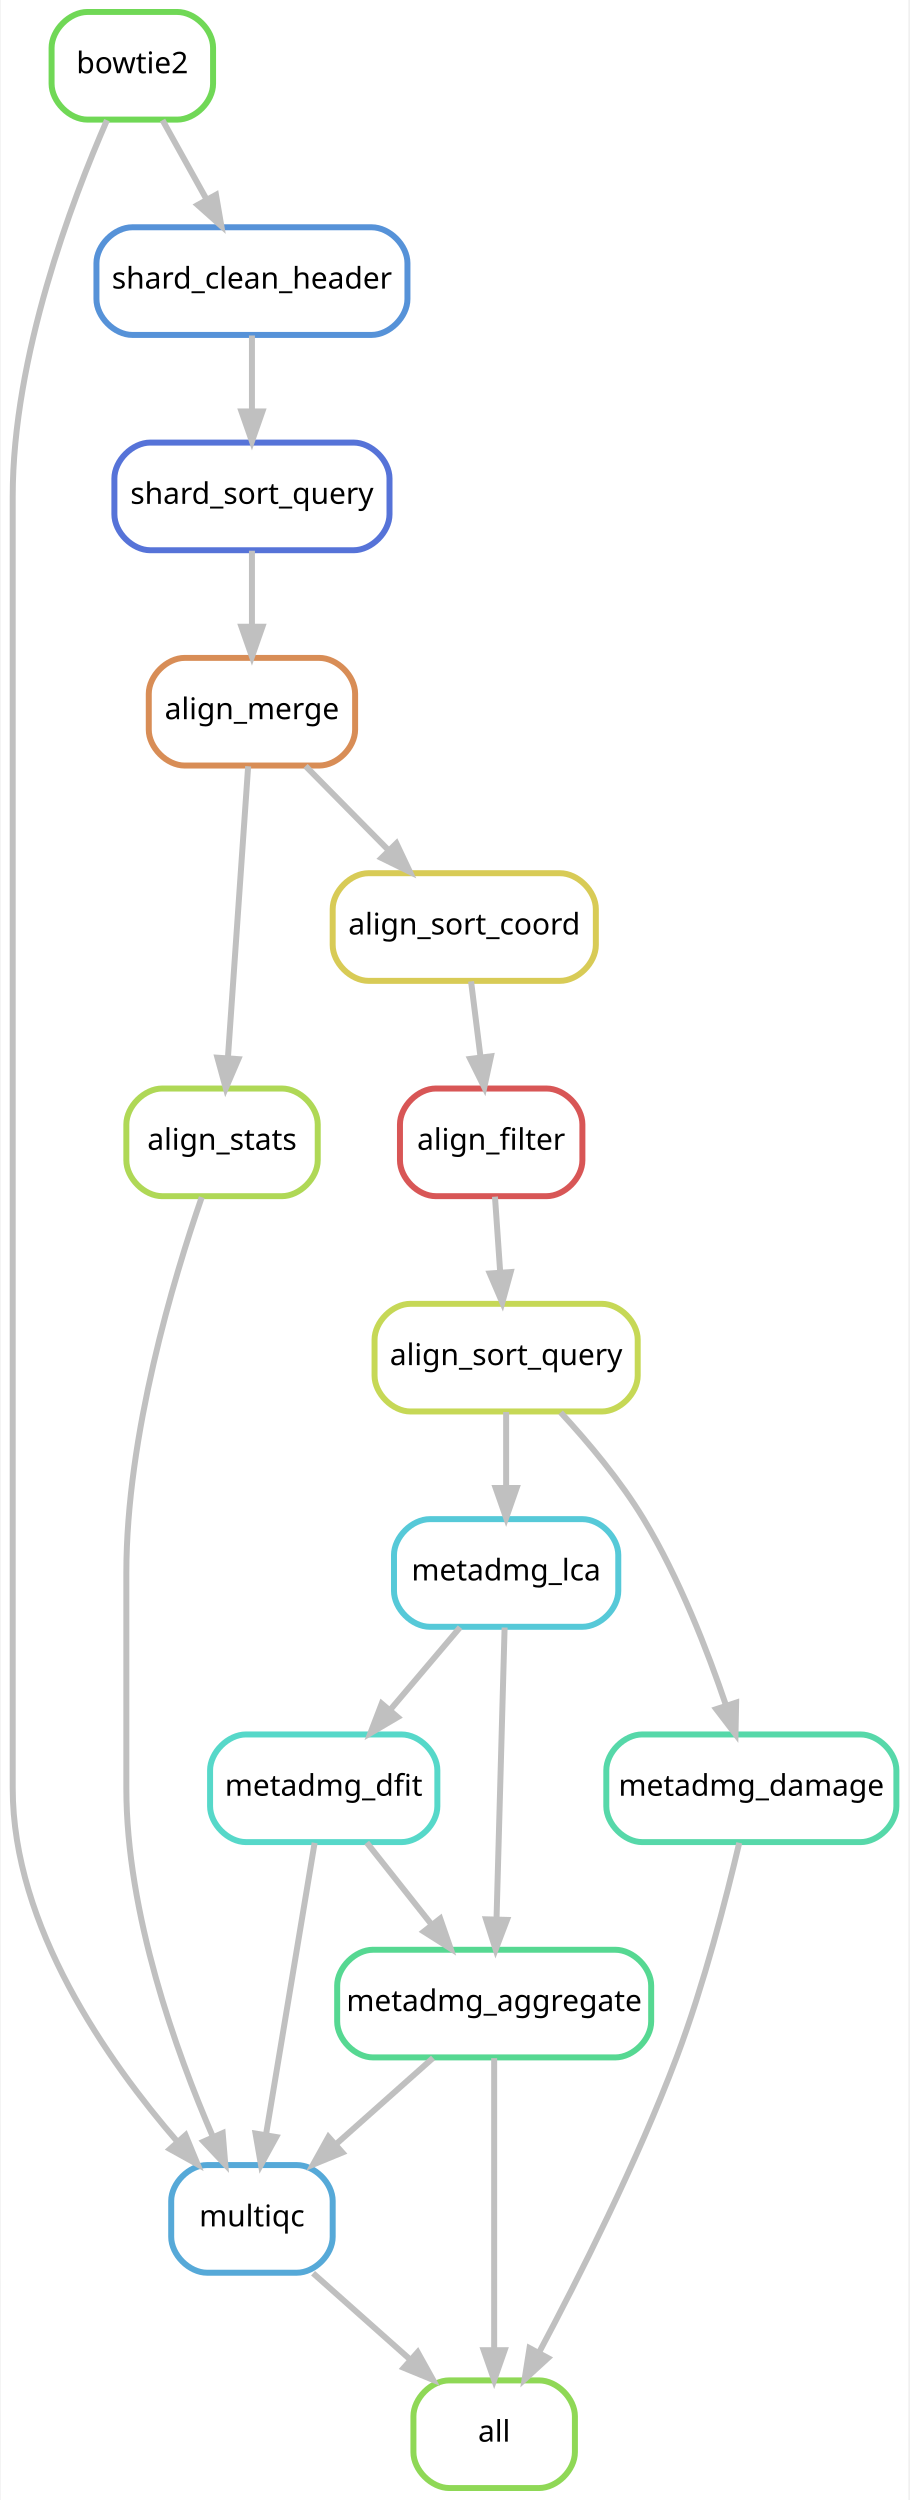
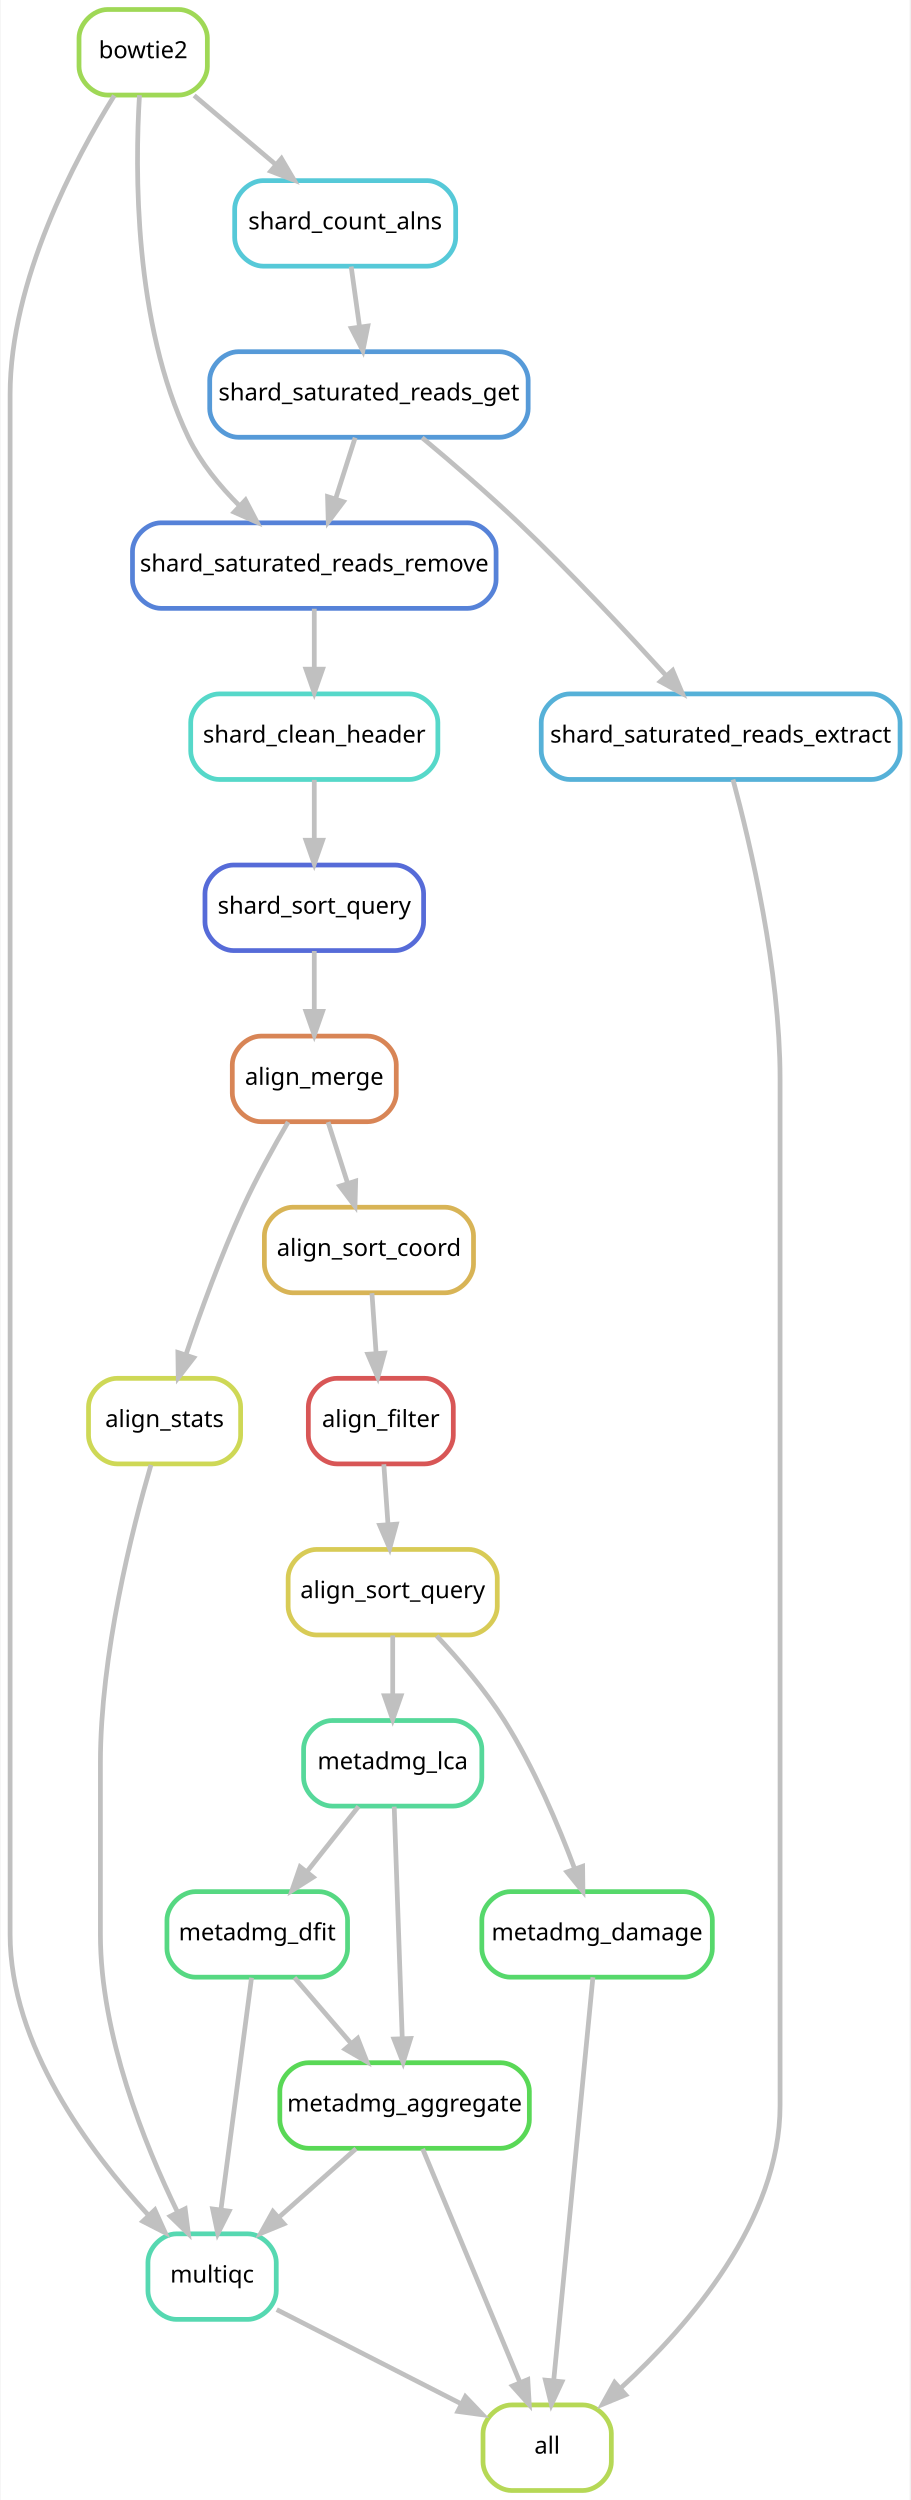
- <svg xmlns="http://www.w3.org/2000/svg" width="304pt" height="836pt" viewBox="0.00 0.00 303.50 836.00">
-   <g id="graph0" class="graph" transform="scale(1 1) rotate(0) translate(4 832)">
-     <polygon fill="#ffffff" stroke="transparent" points="-4,4 -4,-832 299.5,-832 299.5,4 -4,4" />
+ <svg xmlns="http://www.w3.org/2000/svg" width="383pt" height="1052pt" viewBox="0.00 0.00 382.50 1052.00">
+   <g id="graph0" class="graph" transform="scale(1 1) rotate(0) translate(4 1048)">
+     <polygon fill="#ffffff" stroke="transparent" points="-4,4 -4,-1048 378.5,-1048 378.5,4 -4,4" />
    <g id="node1" class="node">
-       <path fill="none" stroke="#8fd856" stroke-width="2" d="M176,-36C176,-36 146,-36 146,-36 140,-36 134,-30 134,-24 134,-24 134,-12 134,-12 134,-6 140,0 146,0 146,0 176,0 176,0 182,0 188,-6 188,-12 188,-12 188,-24 188,-24 188,-30 182,-36 176,-36" />
-       <text text-anchor="middle" x="161" y="-15.5" font-family="sans" font-size="10.00" fill="#000000">all</text>
+       <path fill="none" stroke="#b6d856" stroke-width="2" d="M241,-36C241,-36 211,-36 211,-36 205,-36 199,-30 199,-24 199,-24 199,-12 199,-12 199,-6 205,0 211,0 211,0 241,0 241,0 247,0 253,-6 253,-12 253,-12 253,-24 253,-24 253,-30 247,-36 241,-36" />
+       <text text-anchor="middle" x="226" y="-15.5" font-family="sans" font-size="10.00" fill="#000000">all</text>
    </g>
    <g id="node2" class="node">
-       <path fill="none" stroke="#56a9d8" stroke-width="2" d="M95,-108C95,-108 65,-108 65,-108 59,-108 53,-102 53,-96 53,-96 53,-84 53,-84 53,-78 59,-72 65,-72 65,-72 95,-72 95,-72 101,-72 107,-78 107,-84 107,-84 107,-96 107,-96 107,-102 101,-108 95,-108" />
-       <text text-anchor="middle" x="80" y="-87.5" font-family="sans" font-size="10.00" fill="#000000">multiqc</text>
+       <path fill="none" stroke="#56d8b1" stroke-width="2" d="M100,-108C100,-108 70,-108 70,-108 64,-108 58,-102 58,-96 58,-96 58,-84 58,-84 58,-78 64,-72 70,-72 70,-72 100,-72 100,-72 106,-72 112,-78 112,-84 112,-84 112,-96 112,-96 112,-102 106,-108 100,-108" />
+       <text text-anchor="middle" x="85" y="-87.5" font-family="sans" font-size="10.00" fill="#000000">multiqc</text>
+     </g>
+     <g id="edge4" class="edge">
+       <path fill="none" stroke="#c0c0c0" stroke-width="2" d="M112.186,-76.118C134.228,-64.862 165.493,-48.897 189.678,-36.547" />
+       <polygon fill="#c0c0c0" stroke="#c0c0c0" stroke-width="2" points="191.583,-39.505 198.897,-31.84 188.399,-33.27 191.583,-39.505" />
+     </g>
+     <g id="node3" class="node">
+       <path fill="none" stroke="#9fd856" stroke-width="2" d="M71,-1044C71,-1044 41,-1044 41,-1044 35,-1044 29,-1038 29,-1032 29,-1032 29,-1020 29,-1020 29,-1014 35,-1008 41,-1008 41,-1008 71,-1008 71,-1008 77,-1008 83,-1014 83,-1020 83,-1020 83,-1032 83,-1032 83,-1038 77,-1044 71,-1044" />
+       <text text-anchor="middle" x="56" y="-1023.5" font-family="sans" font-size="10.00" fill="#000000">bowtie2</text>
+     </g>
+     <g id="edge8" class="edge">
+       <path fill="none" stroke="#c0c0c0" stroke-width="2" d="M43.849,-1007.786C27.379,-981.287 0,-930.015 0,-882 0,-882 0,-882 0,-234 0,-187.497 33.281,-142.809 58.193,-115.872" />
+       <polygon fill="#c0c0c0" stroke="#c0c0c0" stroke-width="2" points="60.921,-118.084 65.286,-108.43 55.853,-113.254 60.921,-118.084" />
+     </g>
+     <g id="node8" class="node">
+       <path fill="none" stroke="#5682d8" stroke-width="2" d="M192.5,-828C192.5,-828 63.5,-828 63.5,-828 57.5,-828 51.5,-822 51.5,-816 51.5,-816 51.5,-804 51.5,-804 51.5,-798 57.5,-792 63.5,-792 63.5,-792 192.5,-792 192.5,-792 198.5,-792 204.5,-798 204.5,-804 204.5,-804 204.5,-816 204.5,-816 204.5,-822 198.5,-828 192.5,-828" />
+       <text text-anchor="middle" x="128" y="-807.5" font-family="sans" font-size="10.00" fill="#000000">shard_saturated_reads_remove</text>
+     </g>
+     <g id="edge14" class="edge">
+       <path fill="none" stroke="#c0c0c0" stroke-width="2" d="M54.445,-1007.946C52.543,-976.879 52.016,-912.02 75,-864 80.132,-853.278 88.258,-843.388 96.621,-835.083" />
+       <polygon fill="#c0c0c0" stroke="#c0c0c0" stroke-width="2" points="99.053,-837.6 103.961,-828.211 94.269,-832.49 99.053,-837.6" />
+     </g>
+     <g id="node10" class="node">
+       <path fill="none" stroke="#56c9d8" stroke-width="2" d="M175.5,-972C175.5,-972 106.5,-972 106.5,-972 100.5,-972 94.5,-966 94.5,-960 94.5,-960 94.5,-948 94.5,-948 94.5,-942 100.5,-936 106.5,-936 106.5,-936 175.5,-936 175.5,-936 181.5,-936 187.5,-942 187.5,-948 187.5,-948 187.5,-960 187.5,-960 187.5,-966 181.5,-972 175.5,-972" />
+       <text text-anchor="middle" x="141" y="-951.5" font-family="sans" font-size="10.00" fill="#000000">shard_count_alns</text>
+     </g>
+     <g id="edge16" class="edge">
+       <path fill="none" stroke="#c0c0c0" stroke-width="2" d="M77.449,-1007.831C87.818,-999.048 100.423,-988.371 111.665,-978.849" />
+       <polygon fill="#c0c0c0" stroke="#c0c0c0" stroke-width="2" points="114.189,-981.297 119.558,-972.163 109.665,-975.956 114.189,-981.297" />
+     </g>
+     <g id="node4" class="node">
+       <path fill="none" stroke="#ced856" stroke-width="2" d="M85,-468C85,-468 45,-468 45,-468 39,-468 33,-462 33,-456 33,-456 33,-444 33,-444 33,-438 39,-432 45,-432 45,-432 85,-432 85,-432 91,-432 97,-438 97,-444 97,-444 97,-456 97,-456 97,-462 91,-468 85,-468" />
+       <text text-anchor="middle" x="65" y="-447.5" font-family="sans" font-size="10.00" fill="#000000">align_stats</text>
+     </g>
+     <g id="edge5" class="edge">
+       <path fill="none" stroke="#c0c0c0" stroke-width="2" d="M59.274,-431.567C51.348,-404.376 38,-351.784 38,-306 38,-306 38,-306 38,-234 38,-191.656 56.593,-145.612 70.391,-117.273" />
+       <polygon fill="#c0c0c0" stroke="#c0c0c0" stroke-width="2" points="73.675,-118.53 75.032,-108.023 67.419,-115.391 73.675,-118.53" />
+     </g>
+     <g id="node5" class="node">
+       <path fill="none" stroke="#d88556" stroke-width="2" d="M150.5,-612C150.5,-612 105.5,-612 105.5,-612 99.5,-612 93.5,-606 93.5,-600 93.5,-600 93.5,-588 93.5,-588 93.5,-582 99.5,-576 105.5,-576 105.5,-576 150.5,-576 150.5,-576 156.5,-576 162.5,-582 162.5,-588 162.5,-588 162.5,-600 162.5,-600 162.5,-606 156.5,-612 150.5,-612" />
+       <text text-anchor="middle" x="128" y="-591.5" font-family="sans" font-size="10.00" fill="#000000">align_merge</text>
+     </g>
+     <g id="edge9" class="edge">
+       <path fill="none" stroke="#c0c0c0" stroke-width="2" d="M116.999,-575.873C110.98,-565.56 103.624,-552.287 98,-540 88.692,-519.666 80.064,-495.882 73.966,-477.872" />
+       <polygon fill="#c0c0c0" stroke="#c0c0c0" stroke-width="2" points="77.246,-476.644 70.766,-468.262 70.605,-478.856 77.246,-476.644" />
+     </g>
+     <g id="node15" class="node">
+       <path fill="none" stroke="#d8b456" stroke-width="2" d="M183,-540C183,-540 119,-540 119,-540 113,-540 107,-534 107,-528 107,-528 107,-516 107,-516 107,-510 113,-504 119,-504 119,-504 183,-504 183,-504 189,-504 195,-510 195,-516 195,-516 195,-528 195,-528 195,-534 189,-540 183,-540" />
+       <text text-anchor="middle" x="151" y="-519.5" font-family="sans" font-size="10.00" fill="#000000">align_sort_coord</text>
+     </g>
+     <g id="edge21" class="edge">
+       <path fill="none" stroke="#c0c0c0" stroke-width="2" d="M133.804,-575.831C136.291,-568.046 139.253,-558.773 142.012,-550.135" />
+       <polygon fill="#c0c0c0" stroke="#c0c0c0" stroke-width="2" points="145.409,-551.004 145.118,-540.413 138.741,-548.874 145.409,-551.004" />
+     </g>
+     <g id="node6" class="node">
+       <path fill="none" stroke="#566bd8" stroke-width="2" d="M162,-684C162,-684 94,-684 94,-684 88,-684 82,-678 82,-672 82,-672 82,-660 82,-660 82,-654 88,-648 94,-648 94,-648 162,-648 162,-648 168,-648 174,-654 174,-660 174,-660 174,-672 174,-672 174,-678 168,-684 162,-684" />
+       <text text-anchor="middle" x="128" y="-663.5" font-family="sans" font-size="10.00" fill="#000000">shard_sort_query</text>
+     </g>
+     <g id="edge10" class="edge">
+       <path fill="none" stroke="#c0c0c0" stroke-width="2" d="M128,-647.831C128,-640.131 128,-630.974 128,-622.417" />
+       <polygon fill="#c0c0c0" stroke="#c0c0c0" stroke-width="2" points="131.5,-622.413 128,-612.413 124.5,-622.413 131.5,-622.413" />
+     </g>
+     <g id="node7" class="node">
+       <path fill="none" stroke="#56d8c9" stroke-width="2" d="M168,-756C168,-756 88,-756 88,-756 82,-756 76,-750 76,-744 76,-744 76,-732 76,-732 76,-726 82,-720 88,-720 88,-720 168,-720 168,-720 174,-720 180,-726 180,-732 180,-732 180,-744 180,-744 180,-750 174,-756 168,-756" />
+       <text text-anchor="middle" x="128" y="-735.5" font-family="sans" font-size="10.00" fill="#000000">shard_clean_header</text>
+     </g>
+     <g id="edge11" class="edge">
+       <path fill="none" stroke="#c0c0c0" stroke-width="2" d="M128,-719.831C128,-712.131 128,-702.974 128,-694.417" />
+       <polygon fill="#c0c0c0" stroke="#c0c0c0" stroke-width="2" points="131.5,-694.413 128,-684.413 124.5,-694.413 131.5,-694.413" />
+     </g>
+     <g id="edge12" class="edge">
+       <path fill="none" stroke="#c0c0c0" stroke-width="2" d="M128,-791.831C128,-784.131 128,-774.974 128,-766.417" />
+       <polygon fill="#c0c0c0" stroke="#c0c0c0" stroke-width="2" points="131.5,-766.413 128,-756.413 124.5,-766.413 131.5,-766.413" />
+     </g>
+     <g id="node9" class="node">
+       <path fill="none" stroke="#569ad8" stroke-width="2" d="M206,-900C206,-900 96,-900 96,-900 90,-900 84,-894 84,-888 84,-888 84,-876 84,-876 84,-870 90,-864 96,-864 96,-864 206,-864 206,-864 212,-864 218,-870 218,-876 218,-876 218,-888 218,-888 218,-894 212,-900 206,-900" />
+       <text text-anchor="middle" x="151" y="-879.5" font-family="sans" font-size="10.00" fill="#000000">shard_saturated_reads_get</text>
+     </g>
+     <g id="edge13" class="edge">
+       <path fill="none" stroke="#c0c0c0" stroke-width="2" d="M145.196,-863.831C142.709,-856.046 139.747,-846.773 136.988,-838.135" />
+       <polygon fill="#c0c0c0" stroke="#c0c0c0" stroke-width="2" points="140.259,-836.874 133.882,-828.413 133.591,-839.004 140.259,-836.874" />
+     </g>
+     <g id="node17" class="node">
+       <path fill="none" stroke="#56b1d8" stroke-width="2" d="M362.5,-756C362.5,-756 235.5,-756 235.5,-756 229.5,-756 223.5,-750 223.5,-744 223.5,-744 223.5,-732 223.5,-732 223.5,-726 229.5,-720 235.5,-720 235.5,-720 362.5,-720 362.5,-720 368.5,-720 374.5,-726 374.5,-732 374.5,-732 374.5,-744 374.5,-744 374.5,-750 368.5,-756 362.5,-756" />
+       <text text-anchor="middle" x="299" y="-735.5" font-family="sans" font-size="10.00" fill="#000000">shard_saturated_reads_extract</text>
+     </g>
+     <g id="edge24" class="edge">
+       <path fill="none" stroke="#c0c0c0" stroke-width="2" d="M173.367,-863.809C185.638,-853.588 200.964,-840.422 214,-828 235.919,-807.113 259.454,-781.96 276.189,-763.561" />
+       <polygon fill="#c0c0c0" stroke="#c0c0c0" stroke-width="2" points="278.806,-765.885 282.92,-756.121 273.616,-761.188 278.806,-765.885" />
+     </g>
+     <g id="edge15" class="edge">
+       <path fill="none" stroke="#c0c0c0" stroke-width="2" d="M143.523,-935.831C144.593,-928.131 145.865,-918.974 147.053,-910.417" />
+       <polygon fill="#c0c0c0" stroke="#c0c0c0" stroke-width="2" points="150.534,-910.8 148.443,-900.413 143.6,-909.837 150.534,-910.8" />
+     </g>
+     <g id="node11" class="node">
+       <path fill="none" stroke="#56d882" stroke-width="2" d="M130,-252C130,-252 78,-252 78,-252 72,-252 66,-246 66,-240 66,-240 66,-228 66,-228 66,-222 72,-216 78,-216 78,-216 130,-216 130,-216 136,-216 142,-222 142,-228 142,-228 142,-240 142,-240 142,-246 136,-252 130,-252" />
+       <text text-anchor="middle" x="104" y="-231.5" font-family="sans" font-size="10.00" fill="#000000">metadmg_dfit</text>
+     </g>
+     <g id="edge6" class="edge">
+       <path fill="none" stroke="#c0c0c0" stroke-width="2" d="M101.594,-215.762C98.353,-191.201 92.553,-147.247 88.741,-118.354" />
+       <polygon fill="#c0c0c0" stroke="#c0c0c0" stroke-width="2" points="92.165,-117.546 87.387,-108.09 85.225,-118.462 92.165,-117.546" />
+     </g>
+     <g id="node16" class="node">
+       <path fill="none" stroke="#59d856" stroke-width="2" d="M206.5,-180C206.5,-180 125.5,-180 125.5,-180 119.5,-180 113.5,-174 113.5,-168 113.5,-168 113.5,-156 113.5,-156 113.5,-150 119.5,-144 125.5,-144 125.5,-144 206.5,-144 206.5,-144 212.5,-144 218.5,-150 218.5,-156 218.5,-156 218.5,-168 218.5,-168 218.5,-174 212.5,-180 206.5,-180" />
+       <text text-anchor="middle" x="166" y="-159.5" font-family="sans" font-size="10.00" fill="#000000">metadmg_aggregate</text>
+     </g>
+     <g id="edge23" class="edge">
+       <path fill="none" stroke="#c0c0c0" stroke-width="2" d="M119.645,-215.831C126.859,-207.454 135.557,-197.353 143.46,-188.175" />
+       <polygon fill="#c0c0c0" stroke="#c0c0c0" stroke-width="2" points="146.271,-190.275 150.144,-180.413 140.967,-185.707 146.271,-190.275" />
+     </g>
+     <g id="node12" class="node">
+       <path fill="none" stroke="#56d89a" stroke-width="2" d="M186.5,-324C186.5,-324 135.5,-324 135.5,-324 129.5,-324 123.5,-318 123.5,-312 123.5,-312 123.5,-300 123.5,-300 123.5,-294 129.5,-288 135.5,-288 135.5,-288 186.5,-288 186.5,-288 192.5,-288 198.5,-294 198.5,-300 198.5,-300 198.5,-312 198.5,-312 198.5,-318 192.5,-324 186.5,-324" />
+       <text text-anchor="middle" x="161" y="-303.5" font-family="sans" font-size="10.00" fill="#000000">metadmg_lca</text>
+     </g>
+     <g id="edge17" class="edge">
+       <path fill="none" stroke="#c0c0c0" stroke-width="2" d="M146.617,-287.831C140.051,-279.539 132.149,-269.557 124.942,-260.453" />
+       <polygon fill="#c0c0c0" stroke="#c0c0c0" stroke-width="2" points="127.528,-258.081 118.577,-252.413 122.04,-262.426 127.528,-258.081" />
+     </g>
+     <g id="edge22" class="edge">
+       <path fill="none" stroke="#c0c0c0" stroke-width="2" d="M161.633,-287.762C162.486,-263.201 164.012,-219.247 165.016,-190.354" />
+       <polygon fill="#c0c0c0" stroke="#c0c0c0" stroke-width="2" points="168.523,-190.205 165.372,-180.09 161.527,-189.962 168.523,-190.205" />
+     </g>
+     <g id="node13" class="node">
+       <path fill="none" stroke="#d8cb56" stroke-width="2" d="M193,-396C193,-396 129,-396 129,-396 123,-396 117,-390 117,-384 117,-384 117,-372 117,-372 117,-366 123,-360 129,-360 129,-360 193,-360 193,-360 199,-360 205,-366 205,-372 205,-372 205,-384 205,-384 205,-390 199,-396 193,-396" />
+       <text text-anchor="middle" x="161" y="-375.5" font-family="sans" font-size="10.00" fill="#000000">align_sort_query</text>
+     </g>
+     <g id="edge18" class="edge">
+       <path fill="none" stroke="#c0c0c0" stroke-width="2" d="M161,-359.831C161,-352.131 161,-342.974 161,-334.417" />
+       <polygon fill="#c0c0c0" stroke="#c0c0c0" stroke-width="2" points="164.5,-334.413 161,-324.413 157.5,-334.413 164.5,-334.413" />
+     </g>
+     <g id="node18" class="node">
+       <path fill="none" stroke="#56d86b" stroke-width="2" d="M283.5,-252C283.5,-252 210.5,-252 210.5,-252 204.5,-252 198.5,-246 198.5,-240 198.5,-240 198.5,-228 198.5,-228 198.5,-222 204.5,-216 210.5,-216 210.5,-216 283.5,-216 283.5,-216 289.5,-216 295.5,-222 295.5,-228 295.5,-228 295.5,-240 295.5,-240 295.5,-246 289.5,-252 283.5,-252" />
+       <text text-anchor="middle" x="247" y="-231.5" font-family="sans" font-size="10.00" fill="#000000">metadmg_damage</text>
+     </g>
+     <g id="edge25" class="edge">
+       <path fill="none" stroke="#c0c0c0" stroke-width="2" d="M179.504,-359.646C188.859,-349.692 199.913,-336.826 208,-324 220.415,-304.311 230.69,-279.989 237.572,-261.595" />
+       <polygon fill="#c0c0c0" stroke="#c0c0c0" stroke-width="2" points="240.914,-262.647 241.038,-252.053 234.334,-260.257 240.914,-262.647" />
+     </g>
+     <g id="node14" class="node">
+       <path fill="none" stroke="#d85656" stroke-width="2" d="M174.5,-468C174.5,-468 137.5,-468 137.5,-468 131.5,-468 125.5,-462 125.5,-456 125.5,-456 125.5,-444 125.5,-444 125.5,-438 131.5,-432 137.5,-432 137.5,-432 174.5,-432 174.5,-432 180.5,-432 186.5,-438 186.5,-444 186.5,-444 186.5,-456 186.5,-456 186.5,-462 180.5,-468 174.5,-468" />
+       <text text-anchor="middle" x="156" y="-447.5" font-family="sans" font-size="10.00" fill="#000000">align_filter</text>
+     </g>
+     <g id="edge19" class="edge">
+       <path fill="none" stroke="#c0c0c0" stroke-width="2" d="M157.262,-431.831C157.797,-424.131 158.432,-414.974 159.027,-406.417" />
+       <polygon fill="#c0c0c0" stroke="#c0c0c0" stroke-width="2" points="162.52,-406.632 159.721,-396.413 155.537,-406.147 162.52,-406.632" />
+     </g>
+     <g id="edge20" class="edge">
+       <path fill="none" stroke="#c0c0c0" stroke-width="2" d="M152.262,-503.831C152.797,-496.131 153.432,-486.974 154.027,-478.417" />
+       <polygon fill="#c0c0c0" stroke="#c0c0c0" stroke-width="2" points="157.52,-478.632 154.721,-468.413 150.537,-478.147 157.52,-478.632" />
    </g>
    <g id="edge2" class="edge">
-       <path fill="none" stroke="#c0c0c0" stroke-width="2" d="M100.44,-71.831C110.32,-63.048 122.332,-52.371 133.045,-42.849" />
-       <polygon fill="#c0c0c0" stroke="#c0c0c0" stroke-width="2" points="135.418,-45.422 140.567,-36.163 130.767,-40.191 135.418,-45.422" />
-     </g>
-     <g id="node3" class="node">
-       <path fill="none" stroke="#70d856" stroke-width="2" d="M55,-828C55,-828 25,-828 25,-828 19,-828 13,-822 13,-816 13,-816 13,-804 13,-804 13,-798 19,-792 25,-792 25,-792 55,-792 55,-792 61,-792 67,-798 67,-804 67,-804 67,-816 67,-816 67,-822 61,-828 55,-828" />
-       <text text-anchor="middle" x="40" y="-807.5" font-family="sans" font-size="10.00" fill="#000000">bowtie2</text>
-     </g>
-     <g id="edge6" class="edge">
-       <path fill="none" stroke="#c0c0c0" stroke-width="2" d="M31.517,-791.81C19.775,-764.922 0,-712.704 0,-666 0,-666 0,-666 0,-234 0,-187.928 31.68,-142.816 55.169,-115.701" />
-       <polygon fill="#c0c0c0" stroke="#c0c0c0" stroke-width="2" points="57.803,-118.007 61.847,-108.214 52.578,-113.347 57.803,-118.007" />
-     </g>
-     <g id="node7" class="node">
-       <path fill="none" stroke="#5692d8" stroke-width="2" d="M120,-756C120,-756 40,-756 40,-756 34,-756 28,-750 28,-744 28,-744 28,-732 28,-732 28,-726 34,-720 40,-720 40,-720 120,-720 120,-720 126,-720 132,-726 132,-732 132,-732 132,-744 132,-744 132,-750 126,-756 120,-756" />
-       <text text-anchor="middle" x="80" y="-735.5" font-family="sans" font-size="10.00" fill="#000000">shard_clean_header</text>
-     </g>
-     <g id="edge11" class="edge">
-       <path fill="none" stroke="#c0c0c0" stroke-width="2" d="M50.094,-791.831C54.56,-783.793 59.907,-774.167 64.838,-765.292" />
-       <polygon fill="#c0c0c0" stroke="#c0c0c0" stroke-width="2" points="67.974,-766.855 69.77,-756.413 61.854,-763.455 67.974,-766.855" />
-     </g>
-     <g id="node4" class="node">
-       <path fill="none" stroke="#afd856" stroke-width="2" d="M90,-468C90,-468 50,-468 50,-468 44,-468 38,-462 38,-456 38,-456 38,-444 38,-444 38,-438 44,-432 50,-432 50,-432 90,-432 90,-432 96,-432 102,-438 102,-444 102,-444 102,-456 102,-456 102,-462 96,-468 90,-468" />
-       <text text-anchor="middle" x="70" y="-447.5" font-family="sans" font-size="10.00" fill="#000000">align_stats</text>
+       <path fill="none" stroke="#c0c0c0" stroke-width="2" d="M173.599,-143.762C183.923,-118.985 202.47,-74.471 214.502,-45.594" />
+       <polygon fill="#c0c0c0" stroke="#c0c0c0" stroke-width="2" points="217.847,-46.667 218.463,-36.09 211.386,-43.974 217.847,-46.667" />
    </g>
    <g id="edge7" class="edge">
-       <path fill="none" stroke="#c0c0c0" stroke-width="2" d="M63.214,-431.65C53.82,-404.562 38,-352.098 38,-306 38,-306 38,-306 38,-234 38,-192.069 54.615,-145.918 66.945,-117.444" />
-       <polygon fill="#c0c0c0" stroke="#c0c0c0" stroke-width="2" points="70.215,-118.703 71.093,-108.145 63.822,-115.851 70.215,-118.703" />
-     </g>
-     <g id="node5" class="node">
-       <path fill="none" stroke="#d88d56" stroke-width="2" d="M102.5,-612C102.5,-612 57.5,-612 57.5,-612 51.5,-612 45.5,-606 45.5,-600 45.5,-600 45.5,-588 45.5,-588 45.5,-582 51.5,-576 57.5,-576 57.5,-576 102.5,-576 102.5,-576 108.5,-576 114.5,-582 114.5,-588 114.5,-588 114.5,-600 114.5,-600 114.5,-606 108.5,-612 102.5,-612" />
-       <text text-anchor="middle" x="80" y="-591.5" font-family="sans" font-size="10.00" fill="#000000">align_merge</text>
-     </g>
-     <g id="edge8" class="edge">
-       <path fill="none" stroke="#c0c0c0" stroke-width="2" d="M78.734,-575.762C77.028,-551.201 73.975,-507.247 71.969,-478.354" />
-       <polygon fill="#c0c0c0" stroke="#c0c0c0" stroke-width="2" points="75.441,-477.823 71.256,-468.09 68.457,-478.308 75.441,-477.823" />
-     </g>
-     <g id="node12" class="node">
-       <path fill="none" stroke="#d8cb56" stroke-width="2" d="M183,-540C183,-540 119,-540 119,-540 113,-540 107,-534 107,-528 107,-528 107,-516 107,-516 107,-510 113,-504 119,-504 119,-504 183,-504 183,-504 189,-504 195,-510 195,-516 195,-516 195,-528 195,-528 195,-534 189,-540 183,-540" />
-       <text text-anchor="middle" x="151" y="-519.5" font-family="sans" font-size="10.00" fill="#000000">align_sort_coord</text>
-     </g>
-     <g id="edge16" class="edge">
-       <path fill="none" stroke="#c0c0c0" stroke-width="2" d="M97.916,-575.831C106.344,-567.285 116.541,-556.944 125.736,-547.62" />
-       <polygon fill="#c0c0c0" stroke="#c0c0c0" stroke-width="2" points="128.313,-549.991 132.843,-540.413 123.329,-545.076 128.313,-549.991" />
-     </g>
-     <g id="node6" class="node">
-       <path fill="none" stroke="#5673d8" stroke-width="2" d="M114,-684C114,-684 46,-684 46,-684 40,-684 34,-678 34,-672 34,-672 34,-660 34,-660 34,-654 40,-648 46,-648 46,-648 114,-648 114,-648 120,-648 126,-654 126,-660 126,-660 126,-672 126,-672 126,-678 120,-684 114,-684" />
-       <text text-anchor="middle" x="80" y="-663.5" font-family="sans" font-size="10.00" fill="#000000">shard_sort_query</text>
-     </g>
-     <g id="edge9" class="edge">
-       <path fill="none" stroke="#c0c0c0" stroke-width="2" d="M80,-647.831C80,-640.131 80,-630.974 80,-622.417" />
-       <polygon fill="#c0c0c0" stroke="#c0c0c0" stroke-width="2" points="83.5,-622.413 80,-612.413 76.5,-622.413 83.5,-622.413" />
-     </g>
-     <g id="edge10" class="edge">
-       <path fill="none" stroke="#c0c0c0" stroke-width="2" d="M80,-719.831C80,-712.131 80,-702.974 80,-694.417" />
-       <polygon fill="#c0c0c0" stroke="#c0c0c0" stroke-width="2" points="83.5,-694.413 80,-684.413 76.5,-694.413 83.5,-694.413" />
-     </g>
-     <g id="node8" class="node">
-       <path fill="none" stroke="#56d8c9" stroke-width="2" d="M130,-252C130,-252 78,-252 78,-252 72,-252 66,-246 66,-240 66,-240 66,-228 66,-228 66,-222 72,-216 78,-216 78,-216 130,-216 130,-216 136,-216 142,-222 142,-228 142,-228 142,-240 142,-240 142,-246 136,-252 130,-252" />
-       <text text-anchor="middle" x="104" y="-231.5" font-family="sans" font-size="10.00" fill="#000000">metadmg_dfit</text>
-     </g>
-     <g id="edge4" class="edge">
-       <path fill="none" stroke="#c0c0c0" stroke-width="2" d="M100.96,-215.762C96.849,-191.093 89.477,-146.86 84.662,-117.973" />
-       <polygon fill="#c0c0c0" stroke="#c0c0c0" stroke-width="2" points="88.111,-117.378 83.015,-108.09 81.207,-118.529 88.111,-117.378" />
-     </g>
-     <g id="node13" class="node">
-       <path fill="none" stroke="#56d892" stroke-width="2" d="M201.5,-180C201.5,-180 120.5,-180 120.5,-180 114.5,-180 108.5,-174 108.5,-168 108.5,-168 108.5,-156 108.5,-156 108.5,-150 114.5,-144 120.5,-144 120.5,-144 201.5,-144 201.5,-144 207.5,-144 213.5,-150 213.5,-156 213.5,-156 213.5,-168 213.5,-168 213.5,-174 207.5,-180 201.5,-180" />
-       <text text-anchor="middle" x="161" y="-159.5" font-family="sans" font-size="10.00" fill="#000000">metadmg_aggregate</text>
-     </g>
-     <g id="edge17" class="edge">
-       <path fill="none" stroke="#c0c0c0" stroke-width="2" d="M118.383,-215.831C124.949,-207.539 132.851,-197.557 140.058,-188.453" />
-       <polygon fill="#c0c0c0" stroke="#c0c0c0" stroke-width="2" points="142.96,-190.426 146.423,-180.413 137.472,-186.081 142.96,-190.426" />
-     </g>
-     <g id="node9" class="node">
-       <path fill="none" stroke="#56c9d8" stroke-width="2" d="M190.5,-324C190.5,-324 139.5,-324 139.5,-324 133.5,-324 127.5,-318 127.5,-312 127.5,-312 127.5,-300 127.5,-300 127.5,-294 133.5,-288 139.5,-288 139.5,-288 190.5,-288 190.5,-288 196.5,-288 202.5,-294 202.5,-300 202.5,-300 202.5,-312 202.5,-312 202.5,-318 196.5,-324 190.5,-324" />
-       <text text-anchor="middle" x="165" y="-303.5" font-family="sans" font-size="10.00" fill="#000000">metadmg_lca</text>
-     </g>
-     <g id="edge12" class="edge">
-       <path fill="none" stroke="#c0c0c0" stroke-width="2" d="M149.607,-287.831C142.51,-279.454 133.952,-269.353 126.176,-260.175" />
-       <polygon fill="#c0c0c0" stroke="#c0c0c0" stroke-width="2" points="128.735,-257.781 119.6,-252.413 123.394,-262.306 128.735,-257.781" />
-     </g>
-     <g id="edge18" class="edge">
-       <path fill="none" stroke="#c0c0c0" stroke-width="2" d="M164.493,-287.762C163.811,-263.201 162.59,-219.247 161.788,-190.354" />
-       <polygon fill="#c0c0c0" stroke="#c0c0c0" stroke-width="2" points="165.279,-189.988 161.502,-180.09 158.282,-190.183 165.279,-189.988" />
-     </g>
-     <g id="node10" class="node">
-       <path fill="none" stroke="#c6d856" stroke-width="2" d="M197,-396C197,-396 133,-396 133,-396 127,-396 121,-390 121,-384 121,-384 121,-372 121,-372 121,-366 127,-360 133,-360 133,-360 197,-360 197,-360 203,-360 209,-366 209,-372 209,-372 209,-384 209,-384 209,-390 203,-396 197,-396" />
-       <text text-anchor="middle" x="165" y="-375.5" font-family="sans" font-size="10.00" fill="#000000">align_sort_query</text>
-     </g>
-     <g id="edge13" class="edge">
-       <path fill="none" stroke="#c0c0c0" stroke-width="2" d="M165,-359.831C165,-352.131 165,-342.974 165,-334.417" />
-       <polygon fill="#c0c0c0" stroke="#c0c0c0" stroke-width="2" points="168.5,-334.413 165,-324.413 161.5,-334.413 168.5,-334.413" />
-     </g>
-     <g id="node14" class="node">
-       <path fill="none" stroke="#56d8a9" stroke-width="2" d="M283.5,-252C283.5,-252 210.5,-252 210.5,-252 204.5,-252 198.5,-246 198.5,-240 198.5,-240 198.5,-228 198.5,-228 198.5,-222 204.5,-216 210.5,-216 210.5,-216 283.5,-216 283.5,-216 289.5,-216 295.5,-222 295.5,-228 295.5,-228 295.5,-240 295.5,-240 295.5,-246 289.5,-252 283.5,-252" />
-       <text text-anchor="middle" x="247" y="-231.5" font-family="sans" font-size="10.00" fill="#000000">metadmg_damage</text>
-     </g>
-     <g id="edge19" class="edge">
-       <path fill="none" stroke="#c0c0c0" stroke-width="2" d="M183.234,-359.676C192.425,-349.73 203.236,-336.863 211,-324 222.886,-304.306 232.343,-279.985 238.575,-261.592" />
-       <polygon fill="#c0c0c0" stroke="#c0c0c0" stroke-width="2" points="241.914,-262.644 241.701,-252.051 235.262,-260.464 241.914,-262.644" />
-     </g>
-     <g id="node11" class="node">
-       <path fill="none" stroke="#d85656" stroke-width="2" d="M178.5,-468C178.5,-468 141.5,-468 141.5,-468 135.5,-468 129.5,-462 129.5,-456 129.5,-456 129.5,-444 129.5,-444 129.5,-438 135.5,-432 141.5,-432 141.5,-432 178.5,-432 178.5,-432 184.5,-432 190.5,-438 190.5,-444 190.5,-444 190.5,-456 190.5,-456 190.5,-462 184.5,-468 178.5,-468" />
-       <text text-anchor="middle" x="160" y="-447.5" font-family="sans" font-size="10.00" fill="#000000">align_filter</text>
-     </g>
-     <g id="edge14" class="edge">
-       <path fill="none" stroke="#c0c0c0" stroke-width="2" d="M161.262,-431.831C161.797,-424.131 162.432,-414.974 163.027,-406.417" />
-       <polygon fill="#c0c0c0" stroke="#c0c0c0" stroke-width="2" points="166.52,-406.632 163.721,-396.413 159.537,-406.147 166.52,-406.632" />
-     </g>
-     <g id="edge15" class="edge">
-       <path fill="none" stroke="#c0c0c0" stroke-width="2" d="M153.271,-503.831C154.234,-496.131 155.378,-486.974 156.448,-478.417" />
-       <polygon fill="#c0c0c0" stroke="#c0c0c0" stroke-width="2" points="159.931,-478.77 157.698,-468.413 152.985,-477.902 159.931,-478.77" />
+       <path fill="none" stroke="#c0c0c0" stroke-width="2" d="M145.56,-143.831C135.679,-135.048 123.668,-124.371 112.955,-114.849" />
+       <polygon fill="#c0c0c0" stroke="#c0c0c0" stroke-width="2" points="115.233,-112.191 105.433,-108.163 110.582,-117.422 115.233,-112.191" />
    </g>
    <g id="edge3" class="edge">
-       <path fill="none" stroke="#c0c0c0" stroke-width="2" d="M161,-143.762C161,-119.201 161,-75.247 161,-46.354" />
-       <polygon fill="#c0c0c0" stroke="#c0c0c0" stroke-width="2" points="164.5,-46.09 161,-36.09 157.5,-46.09 164.5,-46.09" />
-     </g>
-     <g id="edge5" class="edge">
-       <path fill="none" stroke="#c0c0c0" stroke-width="2" d="M140.56,-143.831C130.679,-135.048 118.668,-124.371 107.955,-114.849" />
-       <polygon fill="#c0c0c0" stroke="#c0c0c0" stroke-width="2" points="110.233,-112.191 100.433,-108.163 105.582,-117.422 110.233,-112.191" />
+       <path fill="none" stroke="#c0c0c0" stroke-width="2" d="M304.18,-719.989C311.503,-692.895 324,-639.927 324,-594 324,-594 324,-594 324,-162 324,-113.627 285.737,-69.483 257.029,-43.17" />
+       <polygon fill="#c0c0c0" stroke="#c0c0c0" stroke-width="2" points="259.024,-40.26 249.225,-36.232 254.373,-45.492 259.024,-40.26" />
    </g>
    <g id="edge1" class="edge">
-       <path fill="none" stroke="#c0c0c0" stroke-width="2" d="M242.955,-215.764C238.637,-197.363 231.162,-168.275 222,-144 208.759,-108.918 189.321,-70.355 175.965,-45.251" />
-       <polygon fill="#c0c0c0" stroke="#c0c0c0" stroke-width="2" points="178.985,-43.477 171.17,-36.323 172.819,-46.789 178.985,-43.477" />
+       <path fill="none" stroke="#c0c0c0" stroke-width="2" d="M245.246,-215.956C241.586,-178.314 233.115,-91.187 228.734,-46.125" />
+       <polygon fill="#c0c0c0" stroke="#c0c0c0" stroke-width="2" points="232.215,-45.759 227.764,-36.145 225.248,-46.437 232.215,-45.759" />
    </g>
  </g>
</svg>
